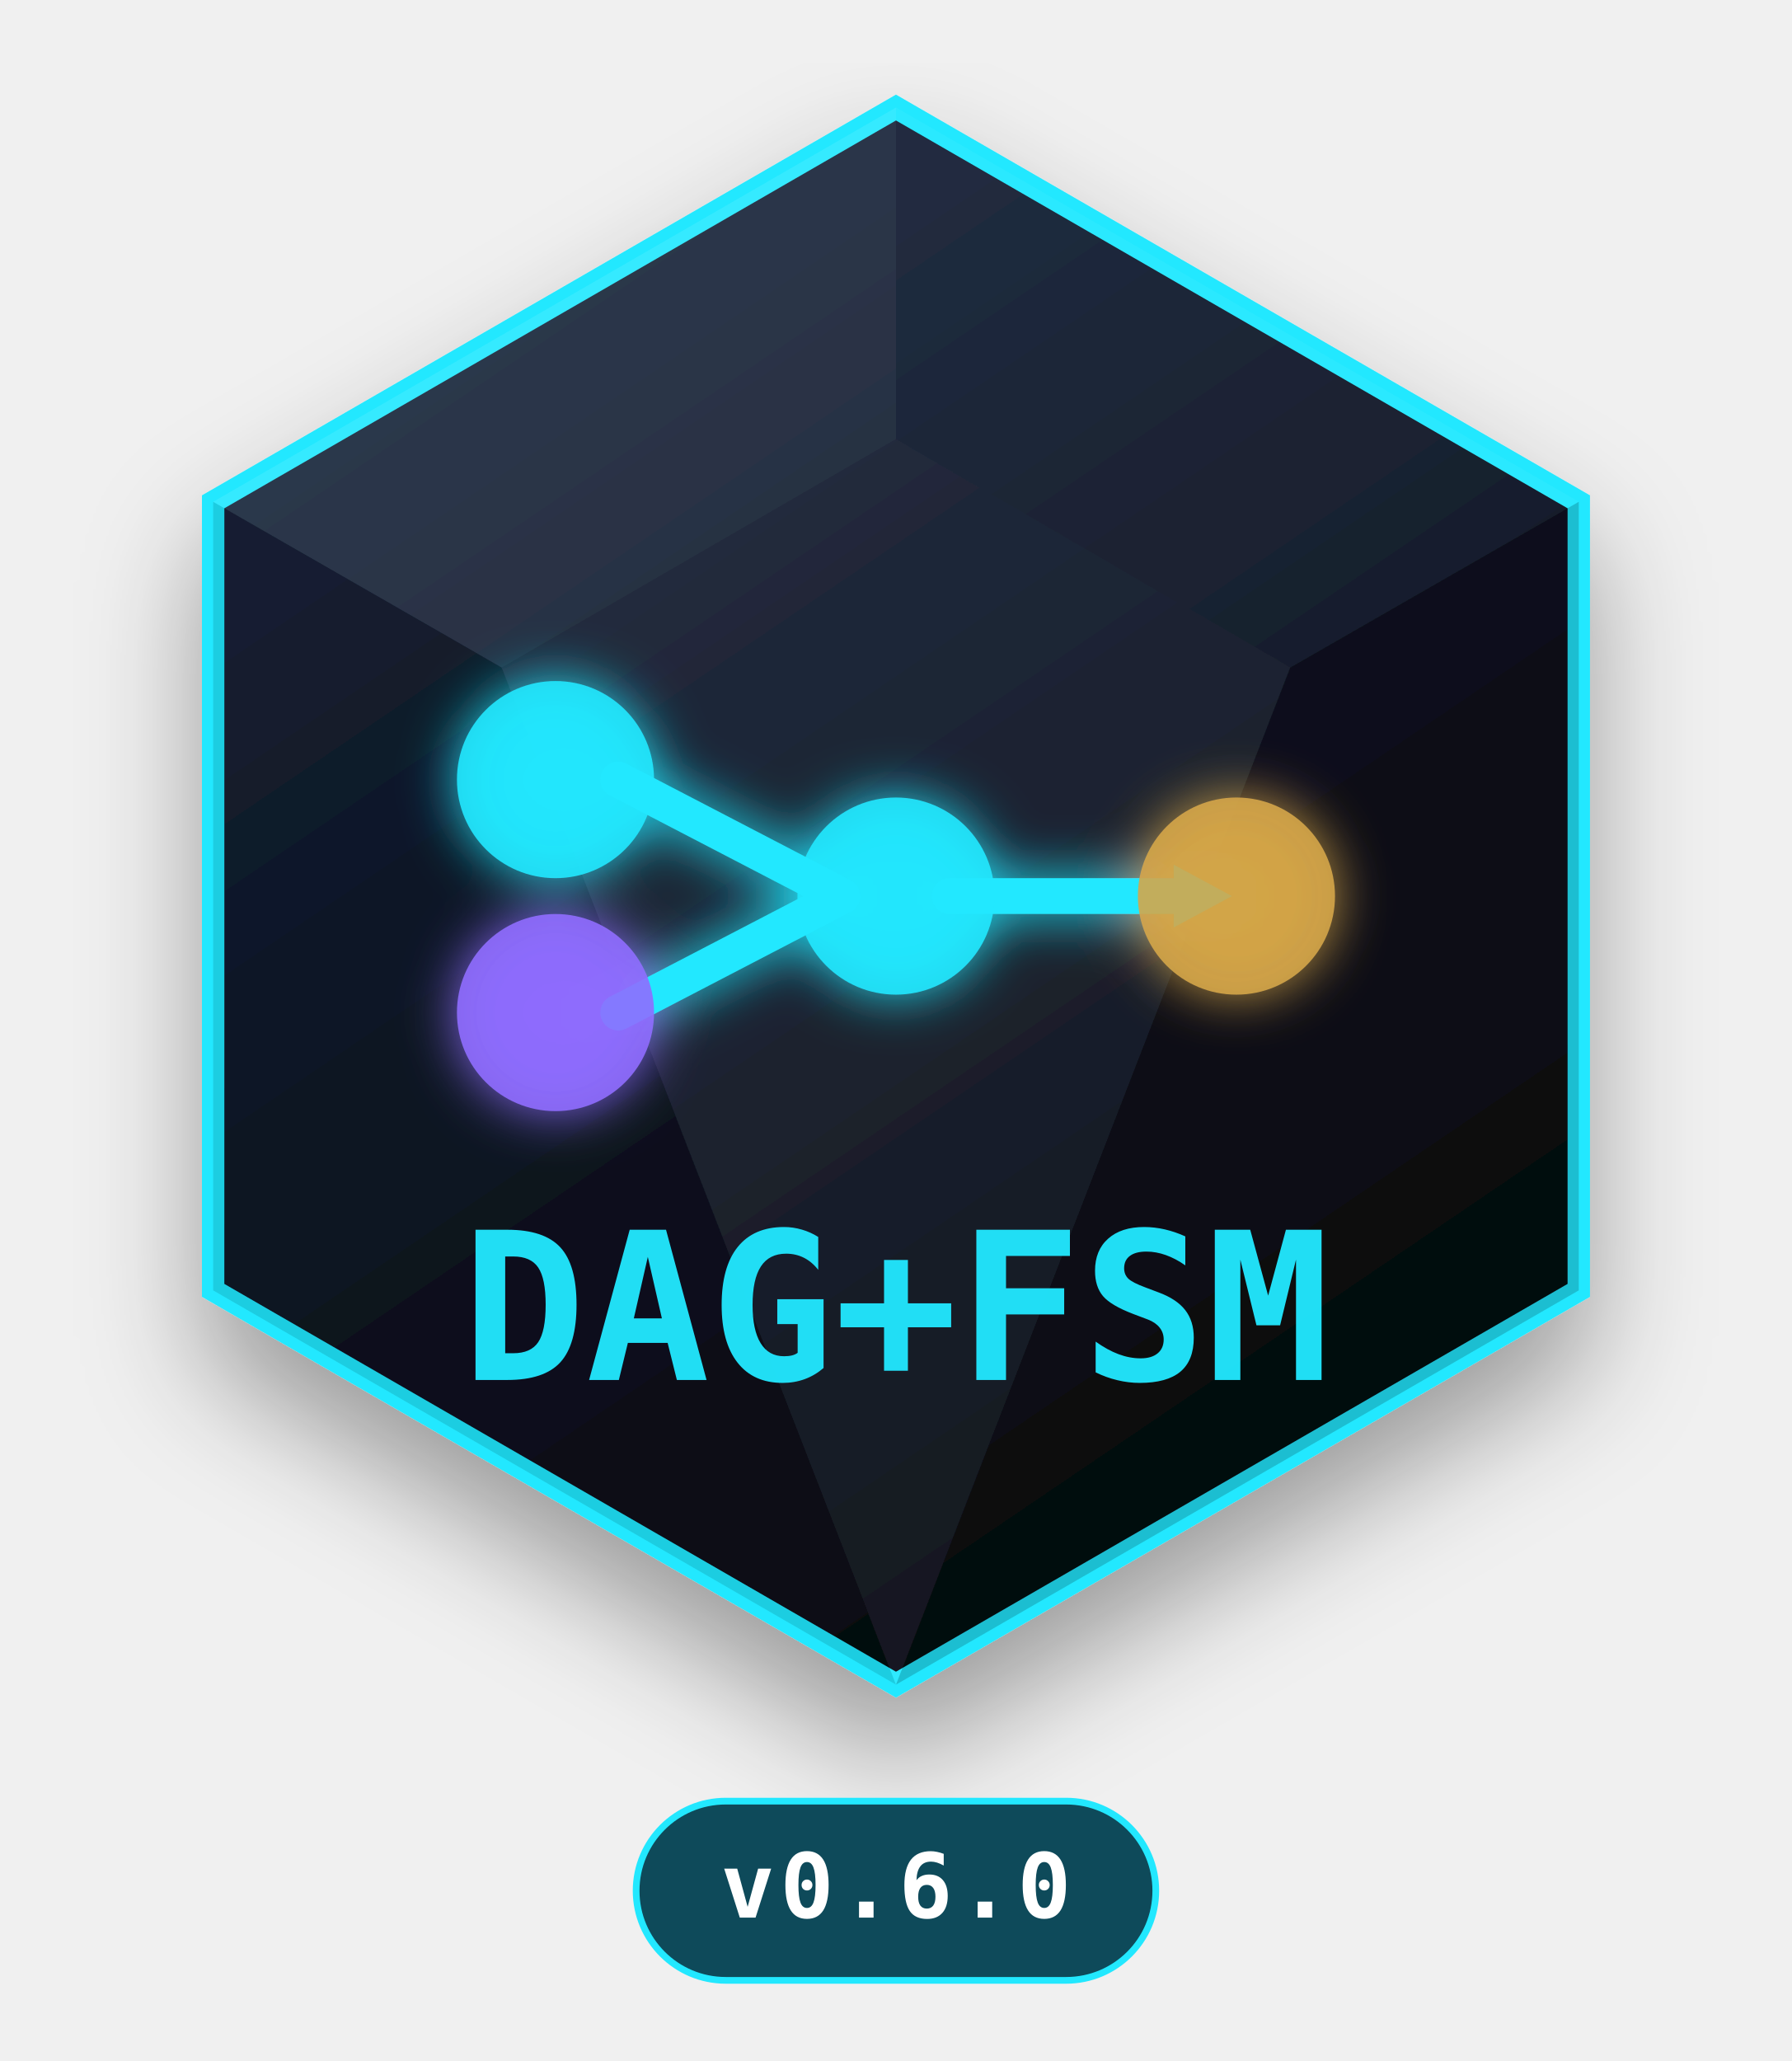
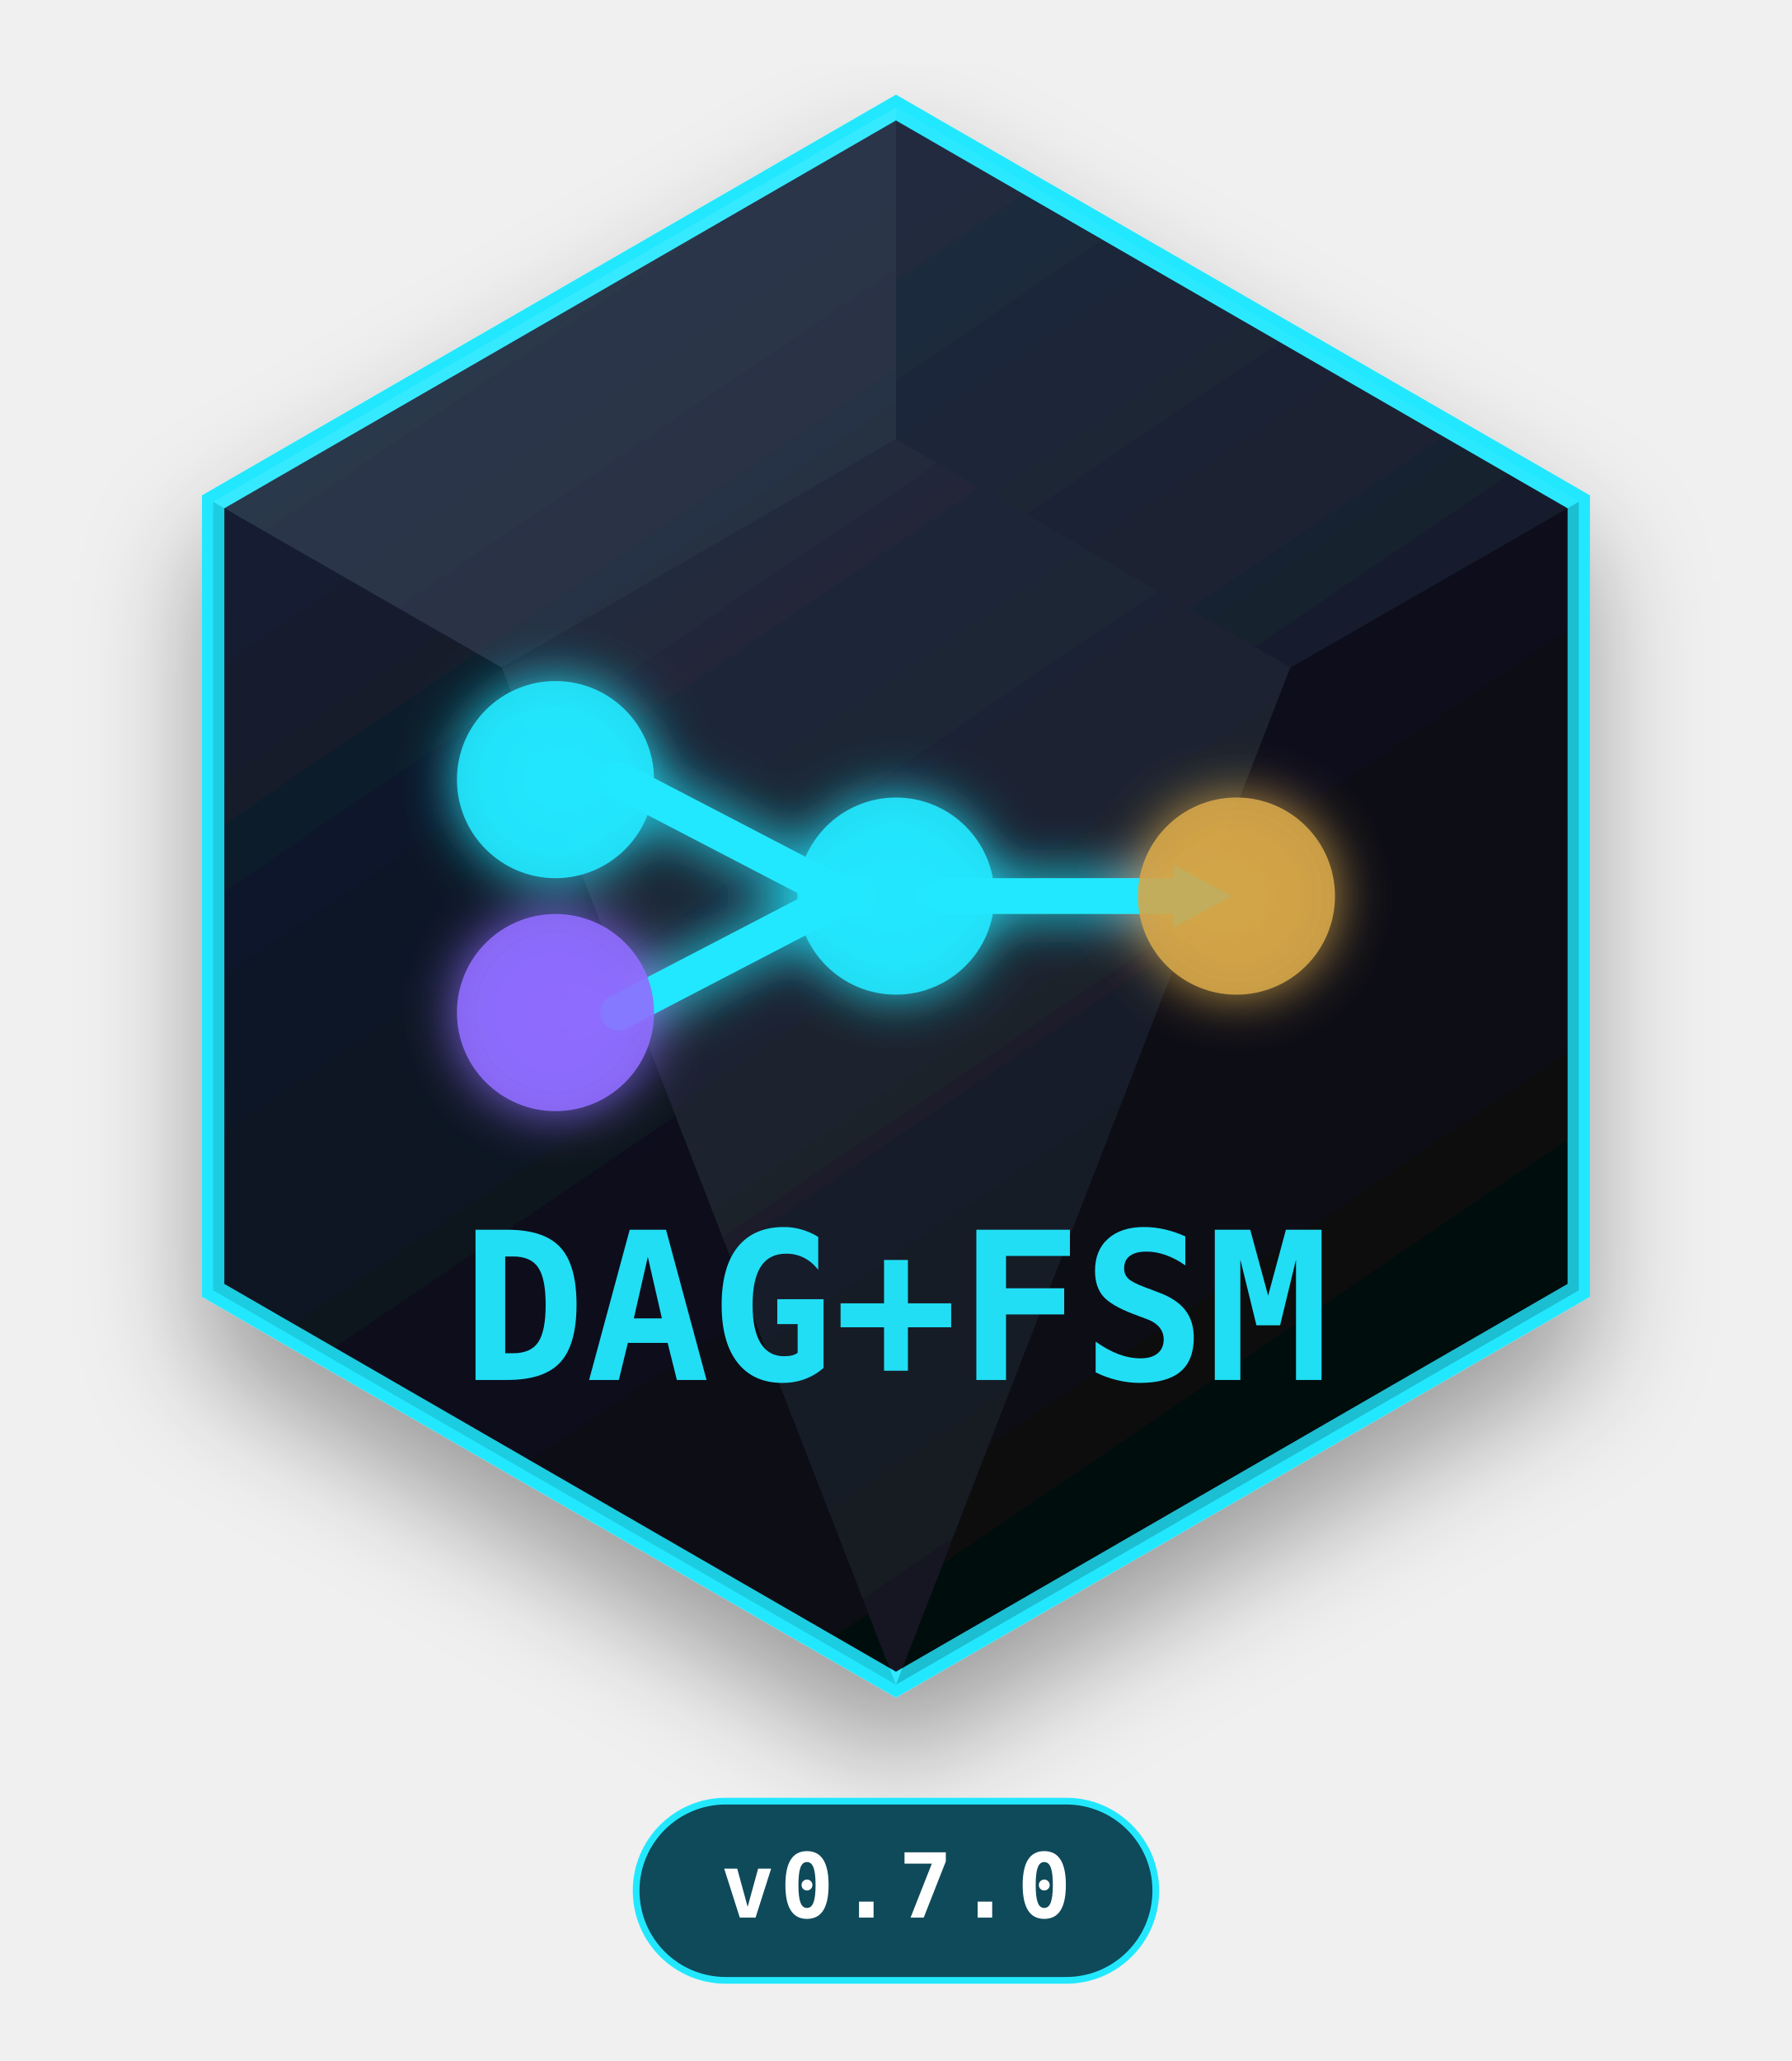
- <svg xmlns="http://www.w3.org/2000/svg" viewBox="0 0 400 460" role="img" aria-label="Dagonizer v0.6.0">
+ <svg xmlns="http://www.w3.org/2000/svg" viewBox="0 0 400 460" role="img" aria-label="Dagonizer v0.7.0">
  <defs>
    <linearGradient id="facetNavy" x1="86" y1="32" x2="314" y2="368" gradientUnits="userSpaceOnUse">
      <stop offset="0" stop-color="#1a2840" />
      <stop offset="0.48" stop-color="#0e1525" />
      <stop offset="1" stop-color="#04060a" />
    </linearGradient>
    <linearGradient id="facetTeal" x1="86" y1="32" x2="314" y2="368" gradientUnits="userSpaceOnUse">
      <stop offset="0" stop-color="#5ef5ff" />
      <stop offset="0.52" stop-color="#22e8ff" />
      <stop offset="1" stop-color="#0bb8cc" />
    </linearGradient>
    <filter id="nodeShadow" x="-35%" y="-35%" width="170%" height="170%">
      <feDropShadow dx="0" dy="14" stdDeviation="13" flood-color="#000000" flood-opacity="0.35" />
    </filter>
    <filter id="glowTeal" x="-30%" y="-30%" width="160%" height="160%">
      <feGaussianBlur stdDeviation="6" result="blur" />
      <feMerge>
        <feMergeNode in="blur" />
        <feMergeNode in="SourceGraphic" />
      </feMerge>
    </filter>
    <style>
      .round { stroke-linecap: round; stroke-linejoin: round; }
      .monoText { font-family: ui-monospace, SFMono-Regular, Menlo, Monaco, Consolas, monospace; font-weight: 900; }
      .version { font-family: ui-monospace, "SF Mono", Menlo, Consolas, monospace; font-weight: 700; letter-spacing: 0.06em; fill: #ffffff; }
    </style>
  </defs>
  <g id="dagonizer-node">
    <g id="node-body" filter="url(#nodeShadow)">
      <path id="node-base" d="M200 24 L352.42 112 L352.42 288 L200 376 L47.58 288 L47.58 112 Z" fill="url(#facetNavy)" stroke="#22e8ff" stroke-width="5" />
      <path id="facet-top-left" d="M200 24 L47.58 112 L112 149 L200 98 Z" fill="#FFFFFF" opacity="0.09" />
      <path id="facet-top-right" d="M200 24 L352.42 112 L288 149 L200 98 Z" fill="#FFFFFF" opacity="0.05" />
      <path id="facet-lower-left" d="M47.58 112 L112 149 L200 376 L47.58 288 Z" fill="#000000" opacity="0.12" />
      <path id="facet-lower-right" d="M352.42 112 L288 149 L200 376 L352.42 288 Z" fill="#000000" opacity="0.18" />
      <path id="facet-center" d="M112 149 L200 98 L288 149 L200 376 Z" fill="#FFFFFF" opacity="0.06" />
    </g>
    <g id="dag-glyph" filter="url(#glowTeal)">
      <line x1="138" y1="174" x2="188" y2="200" stroke="#22e8ff" stroke-width="8" class="round" />
      <line x1="138" y1="226" x2="188" y2="200" stroke="#22e8ff" stroke-width="8" class="round" />
      <line x1="212" y1="200" x2="262" y2="200" stroke="#22e8ff" stroke-width="8" class="round" />
      <polygon points="262,193 275,200 262,207" fill="#22e8ff" />
      <circle cx="124" cy="174" r="22" fill="#22e8ff" opacity="0.90" />
      <circle cx="124" cy="226" r="22" fill="#8f6dff" opacity="0.90" />
      <circle cx="200" cy="200" r="22" fill="#22e8ff" opacity="0.90" />
      <circle cx="276" cy="200" r="22" fill="#d4a649" opacity="0.90" />
    </g>
    <text class="monoText" x="200" y="308" text-anchor="middle" font-size="46" fill="#22e8ff" opacity="0.95">DAG+FSM</text>
  </g>
  <rect x="142" y="402" width="116" height="40" rx="20" fill="#0e4a5a" stroke="#22e8ff" stroke-width="1.5" />
-   <text class="version" x="200" y="428" text-anchor="middle" font-size="20">v0.6.0</text>
+   <text class="version" x="200" y="428" text-anchor="middle" font-size="20">v0.7.0</text>
</svg>
